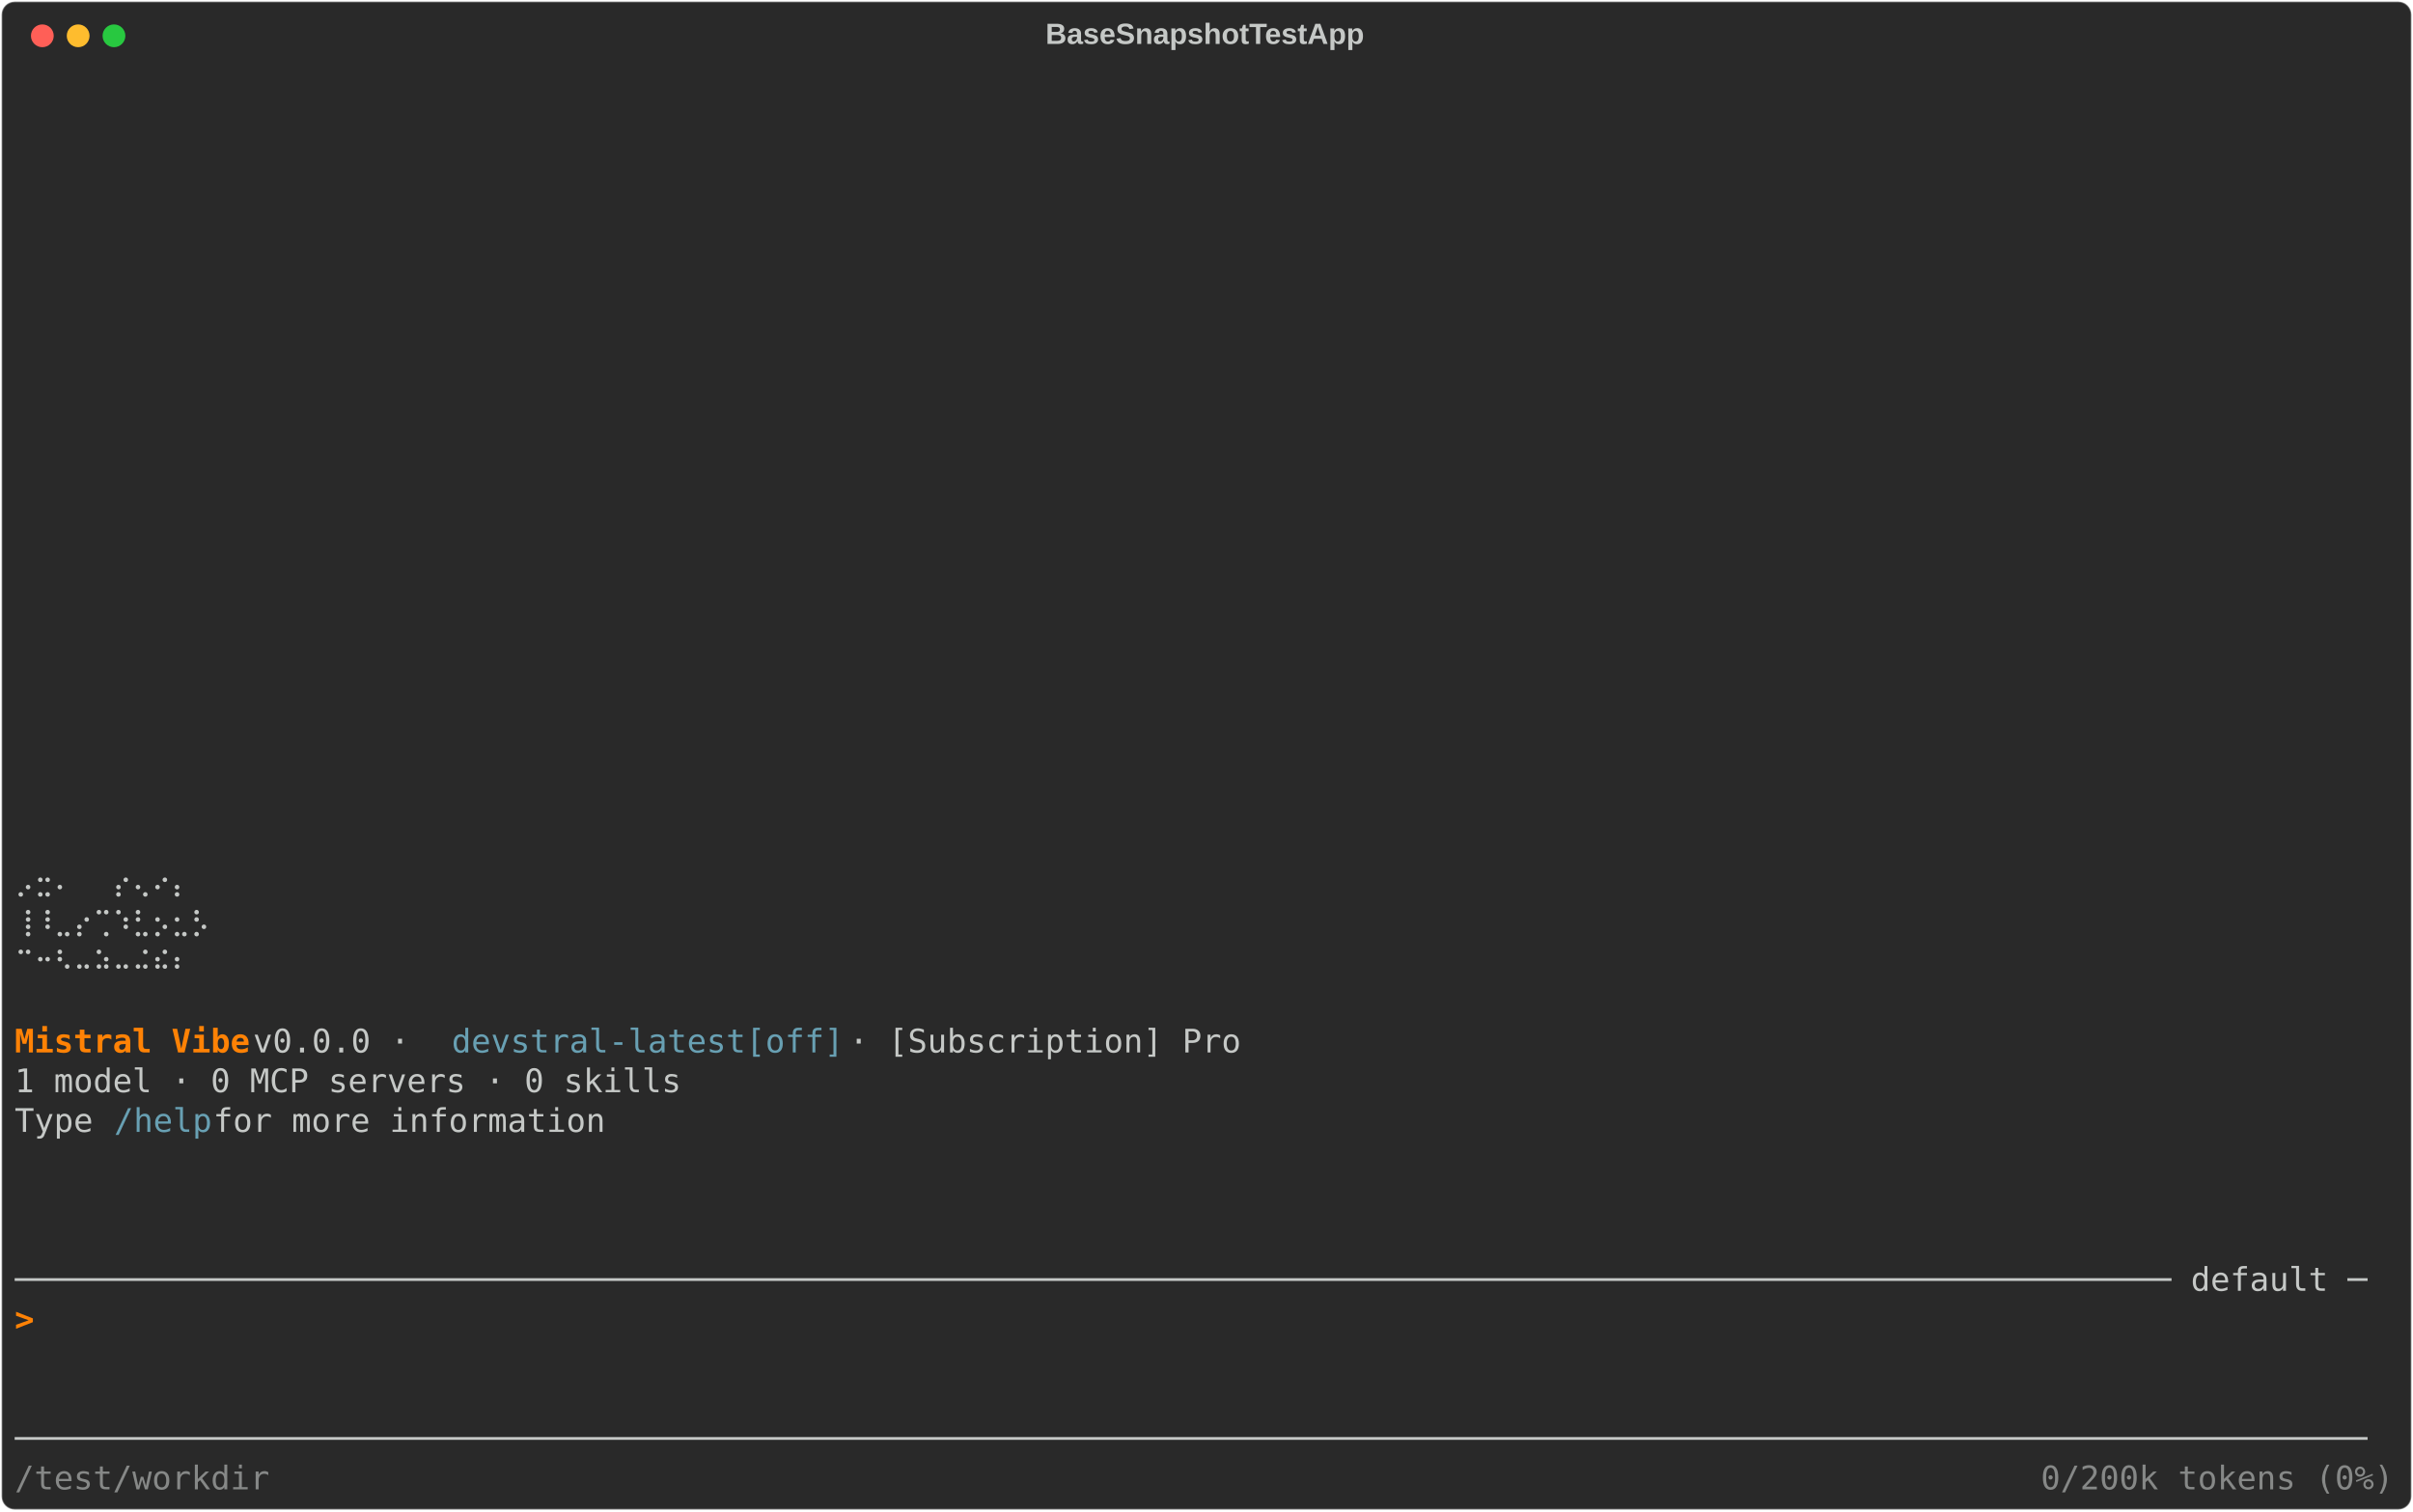
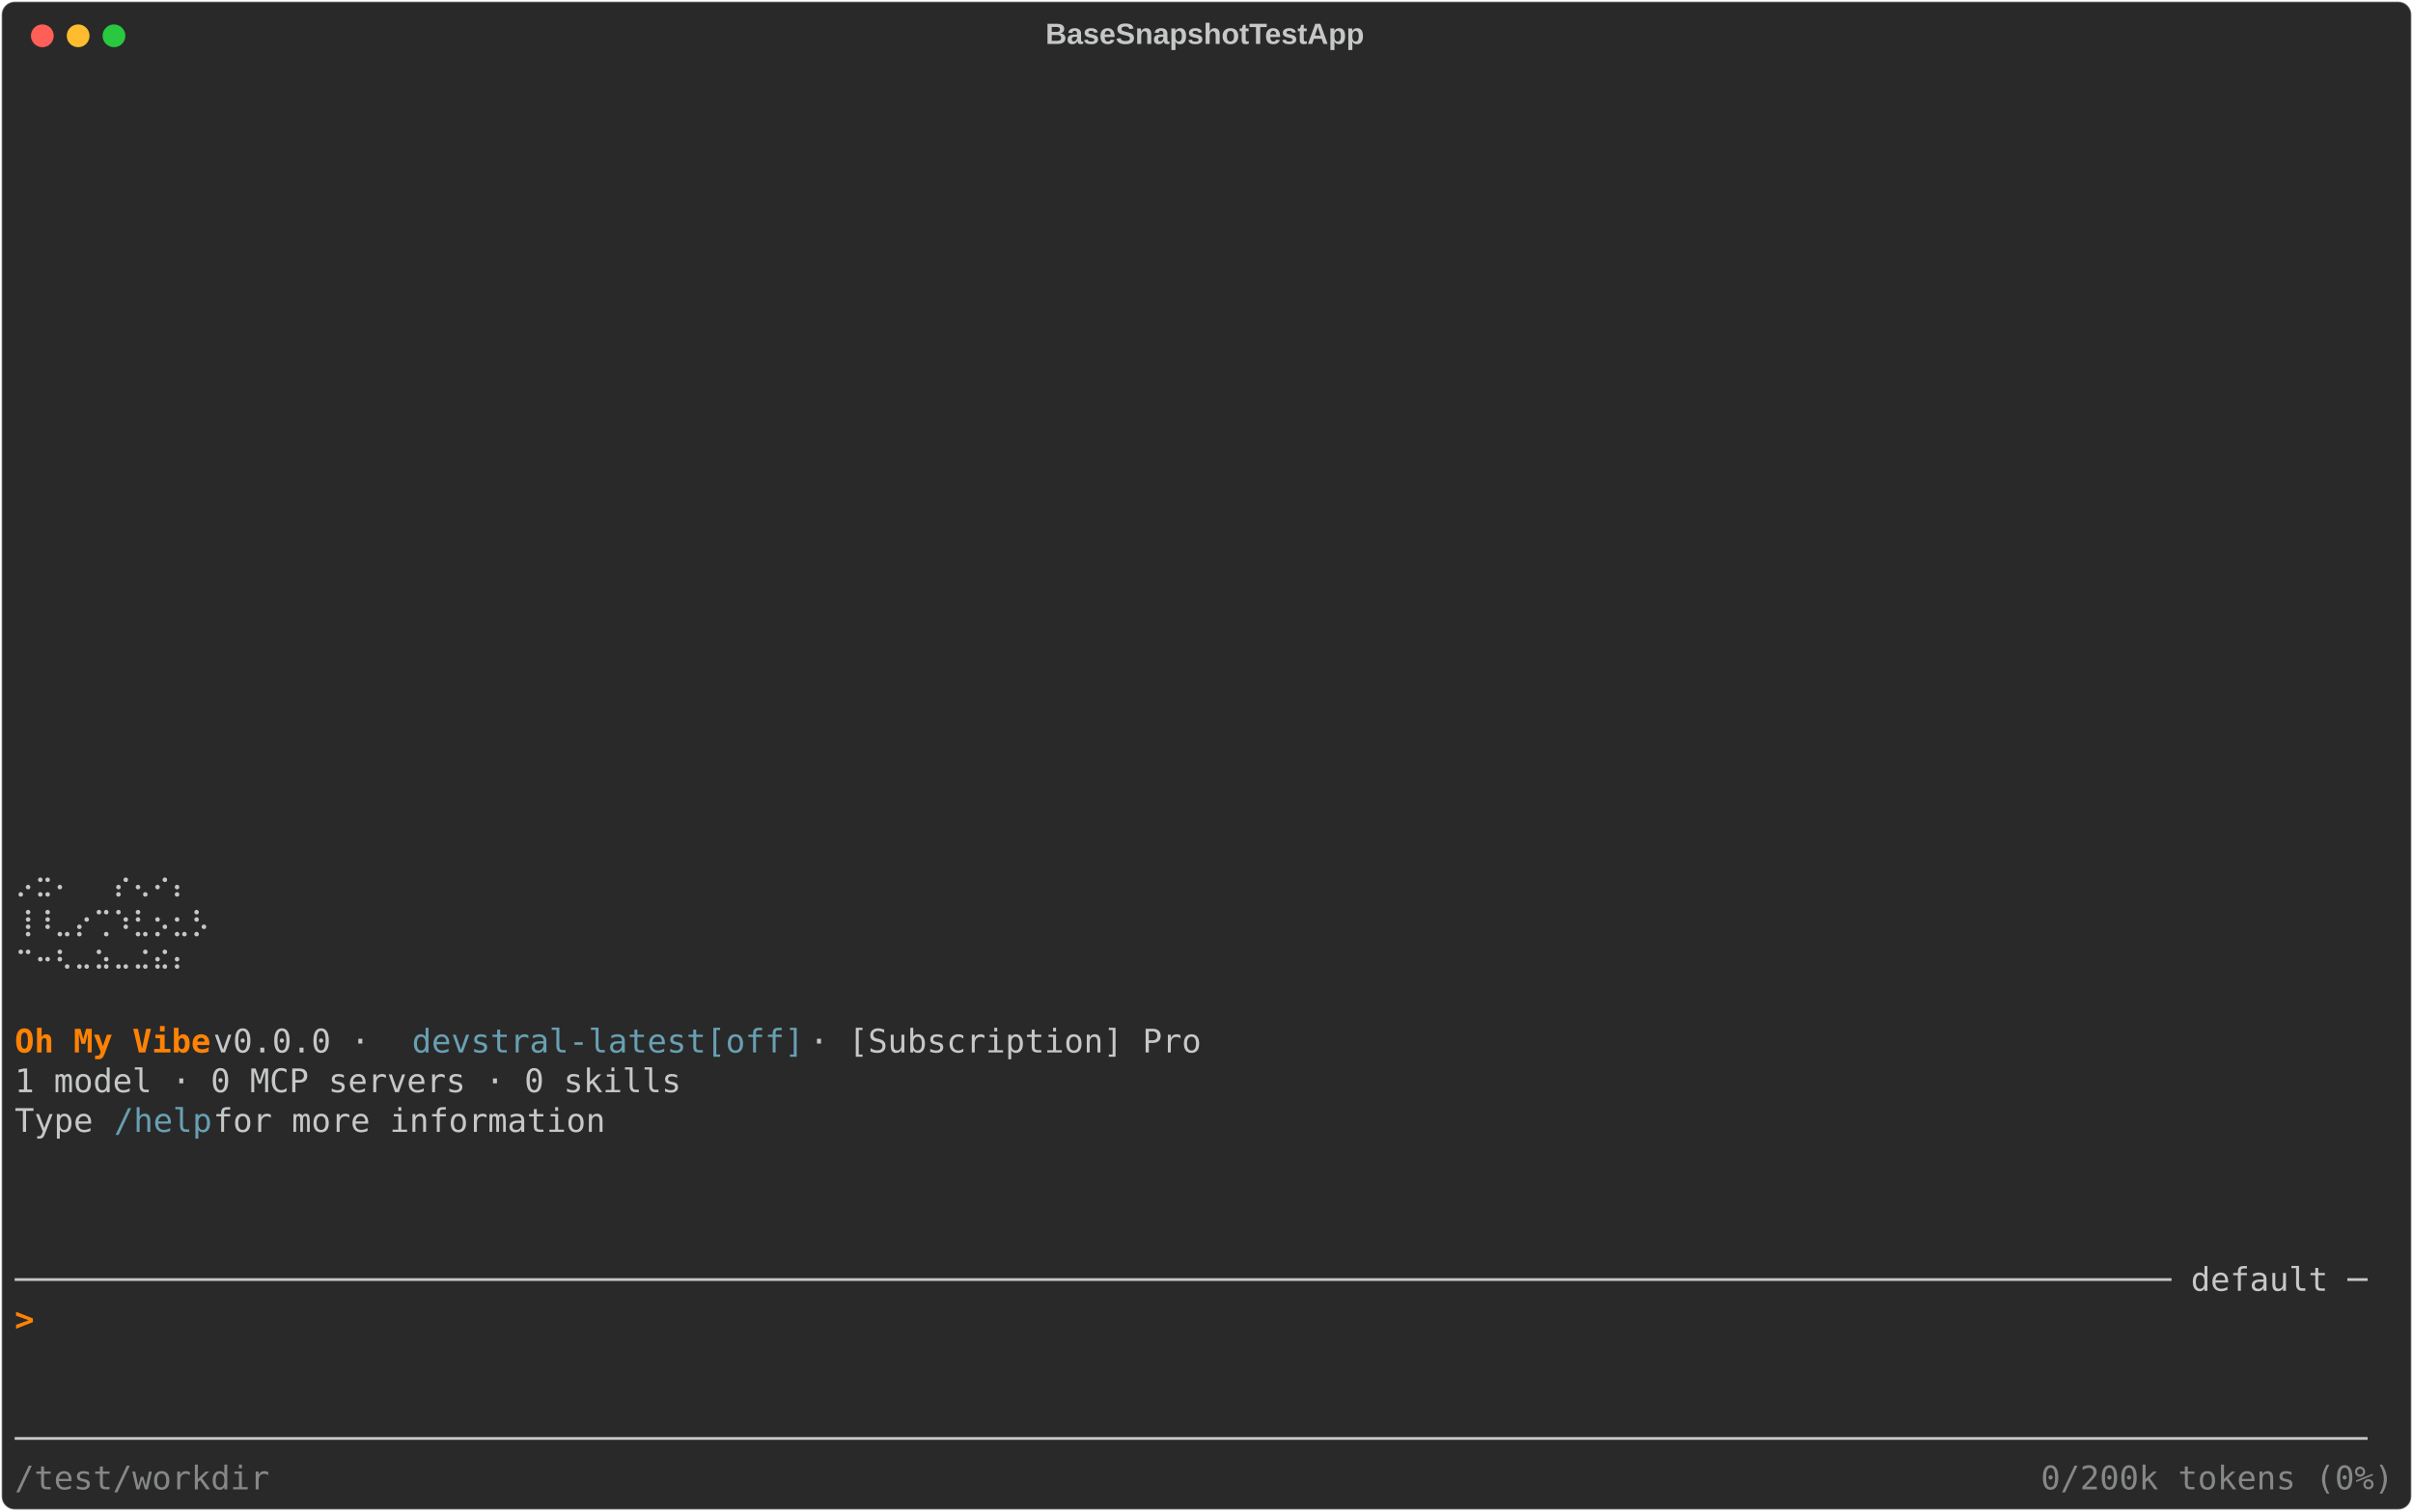
<svg xmlns="http://www.w3.org/2000/svg" class="rich-terminal" viewBox="0 0 1482 928.4">
  <style>

    @font-face {
        font-family: "Fira Code";
        src: local("FiraCode-Regular"),
                url("https://cdnjs.cloudflare.com/ajax/libs/firacode/6.2.0/woff2/FiraCode-Regular.woff2") format("woff2"),
                url("https://cdnjs.cloudflare.com/ajax/libs/firacode/6.2.0/woff/FiraCode-Regular.woff") format("woff");
        font-style: normal;
        font-weight: 400;
    }
    @font-face {
        font-family: "Fira Code";
        src: local("FiraCode-Bold"),
                url("https://cdnjs.cloudflare.com/ajax/libs/firacode/6.2.0/woff2/FiraCode-Bold.woff2") format("woff2"),
                url("https://cdnjs.cloudflare.com/ajax/libs/firacode/6.2.0/woff/FiraCode-Bold.woff") format("woff");
        font-style: bold;
        font-weight: 700;
    }

    .terminal-matrix {
        font-family: Fira Code, monospace;
        font-size: 20px;
        line-height: 24.4px;
        font-variant-east-asian: full-width;
    }

    .terminal-title {
        font-size: 18px;
        font-weight: bold;
        font-family: arial;
    }

    .terminal-r1 { fill: #c5c8c6 }
.terminal-r2 { fill: #ff8205;font-weight: bold }
.terminal-r3 { fill: #68a0b3 }
.terminal-r4 { fill: #868887 }
    </style>
  <defs>
    <clipPath id="terminal-clip-terminal">
      <rect x="0" y="0" width="1463.0" height="877.4" />
    </clipPath>
    <clipPath id="terminal-line-0">
      <rect x="0" y="1.5" width="1464" height="24.65" />
    </clipPath>
    <clipPath id="terminal-line-1">
      <rect x="0" y="25.9" width="1464" height="24.65" />
    </clipPath>
    <clipPath id="terminal-line-2">
      <rect x="0" y="50.3" width="1464" height="24.65" />
    </clipPath>
    <clipPath id="terminal-line-3">
      <rect x="0" y="74.7" width="1464" height="24.65" />
    </clipPath>
    <clipPath id="terminal-line-4">
      <rect x="0" y="99.1" width="1464" height="24.65" />
    </clipPath>
    <clipPath id="terminal-line-5">
      <rect x="0" y="123.5" width="1464" height="24.65" />
    </clipPath>
    <clipPath id="terminal-line-6">
      <rect x="0" y="147.9" width="1464" height="24.65" />
    </clipPath>
    <clipPath id="terminal-line-7">
      <rect x="0" y="172.3" width="1464" height="24.65" />
    </clipPath>
    <clipPath id="terminal-line-8">
      <rect x="0" y="196.7" width="1464" height="24.65" />
    </clipPath>
    <clipPath id="terminal-line-9">
      <rect x="0" y="221.1" width="1464" height="24.65" />
    </clipPath>
    <clipPath id="terminal-line-10">
      <rect x="0" y="245.5" width="1464" height="24.65" />
    </clipPath>
    <clipPath id="terminal-line-11">
      <rect x="0" y="269.9" width="1464" height="24.65" />
    </clipPath>
    <clipPath id="terminal-line-12">
      <rect x="0" y="294.3" width="1464" height="24.65" />
    </clipPath>
    <clipPath id="terminal-line-13">
      <rect x="0" y="318.7" width="1464" height="24.65" />
    </clipPath>
    <clipPath id="terminal-line-14">
      <rect x="0" y="343.1" width="1464" height="24.65" />
    </clipPath>
    <clipPath id="terminal-line-15">
      <rect x="0" y="367.5" width="1464" height="24.65" />
    </clipPath>
    <clipPath id="terminal-line-16">
      <rect x="0" y="391.9" width="1464" height="24.65" />
    </clipPath>
    <clipPath id="terminal-line-17">
      <rect x="0" y="416.3" width="1464" height="24.65" />
    </clipPath>
    <clipPath id="terminal-line-18">
      <rect x="0" y="440.7" width="1464" height="24.65" />
    </clipPath>
    <clipPath id="terminal-line-19">
      <rect x="0" y="465.1" width="1464" height="24.65" />
    </clipPath>
    <clipPath id="terminal-line-20">
      <rect x="0" y="489.5" width="1464" height="24.65" />
    </clipPath>
    <clipPath id="terminal-line-21">
      <rect x="0" y="513.9" width="1464" height="24.65" />
    </clipPath>
    <clipPath id="terminal-line-22">
      <rect x="0" y="538.3" width="1464" height="24.65" />
    </clipPath>
    <clipPath id="terminal-line-23">
      <rect x="0" y="562.7" width="1464" height="24.65" />
    </clipPath>
    <clipPath id="terminal-line-24">
      <rect x="0" y="587.1" width="1464" height="24.65" />
    </clipPath>
    <clipPath id="terminal-line-25">
      <rect x="0" y="611.5" width="1464" height="24.65" />
    </clipPath>
    <clipPath id="terminal-line-26">
      <rect x="0" y="635.9" width="1464" height="24.65" />
    </clipPath>
    <clipPath id="terminal-line-27">
      <rect x="0" y="660.3" width="1464" height="24.65" />
    </clipPath>
    <clipPath id="terminal-line-28">
      <rect x="0" y="684.7" width="1464" height="24.65" />
    </clipPath>
    <clipPath id="terminal-line-29">
      <rect x="0" y="709.1" width="1464" height="24.65" />
    </clipPath>
    <clipPath id="terminal-line-30">
      <rect x="0" y="733.5" width="1464" height="24.65" />
    </clipPath>
    <clipPath id="terminal-line-31">
      <rect x="0" y="757.9" width="1464" height="24.65" />
    </clipPath>
    <clipPath id="terminal-line-32">
      <rect x="0" y="782.3" width="1464" height="24.65" />
    </clipPath>
    <clipPath id="terminal-line-33">
      <rect x="0" y="806.7" width="1464" height="24.65" />
    </clipPath>
    <clipPath id="terminal-line-34">
      <rect x="0" y="831.1" width="1464" height="24.65" />
    </clipPath>
  </defs>
  <rect fill="#292929" stroke="rgba(255,255,255,0.35)" stroke-width="1" x="1" y="1" width="1480" height="926.4" rx="8" />
  <text class="terminal-title" fill="#c5c8c6" text-anchor="middle" x="740" y="27">BaseSnapshotTestApp</text>
  <g transform="translate(26,22)">
    <circle cx="0" cy="0" r="7" fill="#ff5f57" />
    <circle cx="22" cy="0" r="7" fill="#febc2e" />
    <circle cx="44" cy="0" r="7" fill="#28c840" />
  </g>
  <g transform="translate(9, 41)" clip-path="url(#terminal-clip-terminal)">
    <g class="terminal-matrix">
      <text class="terminal-r1" x="1464" y="20" textLength="12.2" clip-path="url(#terminal-line-0)">
</text>
      <text class="terminal-r1" x="1464" y="44.4" textLength="12.2" clip-path="url(#terminal-line-1)">
</text>
      <text class="terminal-r1" x="1464" y="68.8" textLength="12.2" clip-path="url(#terminal-line-2)">
</text>
      <text class="terminal-r1" x="1464" y="93.2" textLength="12.2" clip-path="url(#terminal-line-3)">
</text>
      <text class="terminal-r1" x="1464" y="117.6" textLength="12.2" clip-path="url(#terminal-line-4)">
</text>
      <text class="terminal-r1" x="1464" y="142" textLength="12.2" clip-path="url(#terminal-line-5)">
</text>
      <text class="terminal-r1" x="1464" y="166.4" textLength="12.2" clip-path="url(#terminal-line-6)">
</text>
      <text class="terminal-r1" x="1464" y="190.8" textLength="12.2" clip-path="url(#terminal-line-7)">
</text>
      <text class="terminal-r1" x="1464" y="215.2" textLength="12.2" clip-path="url(#terminal-line-8)">
</text>
      <text class="terminal-r1" x="1464" y="239.6" textLength="12.2" clip-path="url(#terminal-line-9)">
</text>
      <text class="terminal-r1" x="1464" y="264" textLength="12.2" clip-path="url(#terminal-line-10)">
</text>
      <text class="terminal-r1" x="1464" y="288.4" textLength="12.2" clip-path="url(#terminal-line-11)">
</text>
      <text class="terminal-r1" x="1464" y="312.8" textLength="12.2" clip-path="url(#terminal-line-12)">
</text>
      <text class="terminal-r1" x="1464" y="337.2" textLength="12.2" clip-path="url(#terminal-line-13)">
</text>
      <text class="terminal-r1" x="1464" y="361.6" textLength="12.2" clip-path="url(#terminal-line-14)">
</text>
      <text class="terminal-r1" x="1464" y="386" textLength="12.2" clip-path="url(#terminal-line-15)">
</text>
      <text class="terminal-r1" x="1464" y="410.4" textLength="12.2" clip-path="url(#terminal-line-16)">
</text>
      <text class="terminal-r1" x="1464" y="434.8" textLength="12.2" clip-path="url(#terminal-line-17)">
</text>
      <text class="terminal-r1" x="1464" y="459.2" textLength="12.2" clip-path="url(#terminal-line-18)">
</text>
      <text class="terminal-r1" x="1464" y="483.6" textLength="12.2" clip-path="url(#terminal-line-19)">
</text>
      <text class="terminal-r1" x="0" y="508" textLength="134.2" clip-path="url(#terminal-line-20)">  ⡠⣒⠄  ⡔⢄⠔⡄</text>
      <text class="terminal-r1" x="1464" y="508" textLength="12.2" clip-path="url(#terminal-line-20)">
</text>
      <text class="terminal-r1" x="0" y="532.4" textLength="134.2" clip-path="url(#terminal-line-21)"> ⢸⠸⣀⡔⢉⠱⣃⡢⣂⡣</text>
      <text class="terminal-r1" x="1464" y="532.4" textLength="12.2" clip-path="url(#terminal-line-21)">
</text>
      <text class="terminal-r1" x="0" y="556.8" textLength="134.2" clip-path="url(#terminal-line-22)">  ⠉⠒⠣⠤⠵⠤⠬⠮⠆</text>
      <text class="terminal-r1" x="1464" y="556.8" textLength="12.2" clip-path="url(#terminal-line-22)">
</text>
      <text class="terminal-r1" x="1464" y="581.2" textLength="12.2" clip-path="url(#terminal-line-23)">
</text>
-       <text class="terminal-r2" x="0" y="605.6" textLength="146.4" clip-path="url(#terminal-line-24)">Mistral Vibe</text>
-       <text class="terminal-r1" x="146.4" y="605.6" textLength="122" clip-path="url(#terminal-line-24)"> v0.0.0 · </text>
-       <text class="terminal-r3" x="268.4" y="605.6" textLength="244" clip-path="url(#terminal-line-24)">devstral-latest[off]</text>
-       <text class="terminal-r1" x="512.4" y="605.6" textLength="256.2" clip-path="url(#terminal-line-24)"> · [Subscription] Pro</text>
+       <text class="terminal-r2" x="0" y="605.6" textLength="122" clip-path="url(#terminal-line-24)">Oh My Vibe</text>
+       <text class="terminal-r1" x="122" y="605.6" textLength="122" clip-path="url(#terminal-line-24)"> v0.0.0 · </text>
+       <text class="terminal-r3" x="244" y="605.6" textLength="244" clip-path="url(#terminal-line-24)">devstral-latest[off]</text>
+       <text class="terminal-r1" x="488" y="605.6" textLength="256.2" clip-path="url(#terminal-line-24)"> · [Subscription] Pro</text>
      <text class="terminal-r1" x="1464" y="605.6" textLength="12.2" clip-path="url(#terminal-line-24)">
</text>
      <text class="terminal-r1" x="0" y="630" textLength="414.8" clip-path="url(#terminal-line-25)">1 model · 0 MCP servers · 0 skills</text>
      <text class="terminal-r1" x="1464" y="630" textLength="12.2" clip-path="url(#terminal-line-25)">
</text>
      <text class="terminal-r1" x="0" y="654.4" textLength="61" clip-path="url(#terminal-line-26)">Type </text>
      <text class="terminal-r3" x="61" y="654.4" textLength="61" clip-path="url(#terminal-line-26)">/help</text>
      <text class="terminal-r1" x="122" y="654.4" textLength="256.2" clip-path="url(#terminal-line-26)"> for more information</text>
      <text class="terminal-r1" x="1464" y="654.4" textLength="12.2" clip-path="url(#terminal-line-26)">
</text>
      <text class="terminal-r1" x="1464" y="678.8" textLength="12.2" clip-path="url(#terminal-line-27)">
</text>
      <text class="terminal-r1" x="1464" y="703.2" textLength="12.2" clip-path="url(#terminal-line-28)">
</text>
      <text class="terminal-r1" x="1464" y="727.6" textLength="12.2" clip-path="url(#terminal-line-29)">
</text>
      <text class="terminal-r1" x="0" y="752" textLength="1464" clip-path="url(#terminal-line-30)">────────────────────────────────────────────────────────────────────────────────────────────────────────────── default ─</text>
      <text class="terminal-r1" x="1464" y="752" textLength="12.2" clip-path="url(#terminal-line-30)">
</text>
      <text class="terminal-r2" x="0" y="776.4" textLength="12.2" clip-path="url(#terminal-line-31)">&gt;</text>
      <text class="terminal-r1" x="1464" y="776.4" textLength="12.2" clip-path="url(#terminal-line-31)">
</text>
      <text class="terminal-r1" x="1464" y="800.8" textLength="12.2" clip-path="url(#terminal-line-32)">
</text>
      <text class="terminal-r1" x="1464" y="825.2" textLength="12.2" clip-path="url(#terminal-line-33)">
</text>
      <text class="terminal-r1" x="0" y="849.6" textLength="1464" clip-path="url(#terminal-line-34)">────────────────────────────────────────────────────────────────────────────────────────────────────────────────────────</text>
      <text class="terminal-r1" x="1464" y="849.6" textLength="12.2" clip-path="url(#terminal-line-34)">
</text>
      <text class="terminal-r4" x="0" y="874" textLength="158.6" clip-path="url(#terminal-line-35)">/test/workdir</text>
      <text class="terminal-r4" x="1244.4" y="874" textLength="219.6" clip-path="url(#terminal-line-35)">0/200k tokens (0%)</text>
    </g>
  </g>
</svg>
